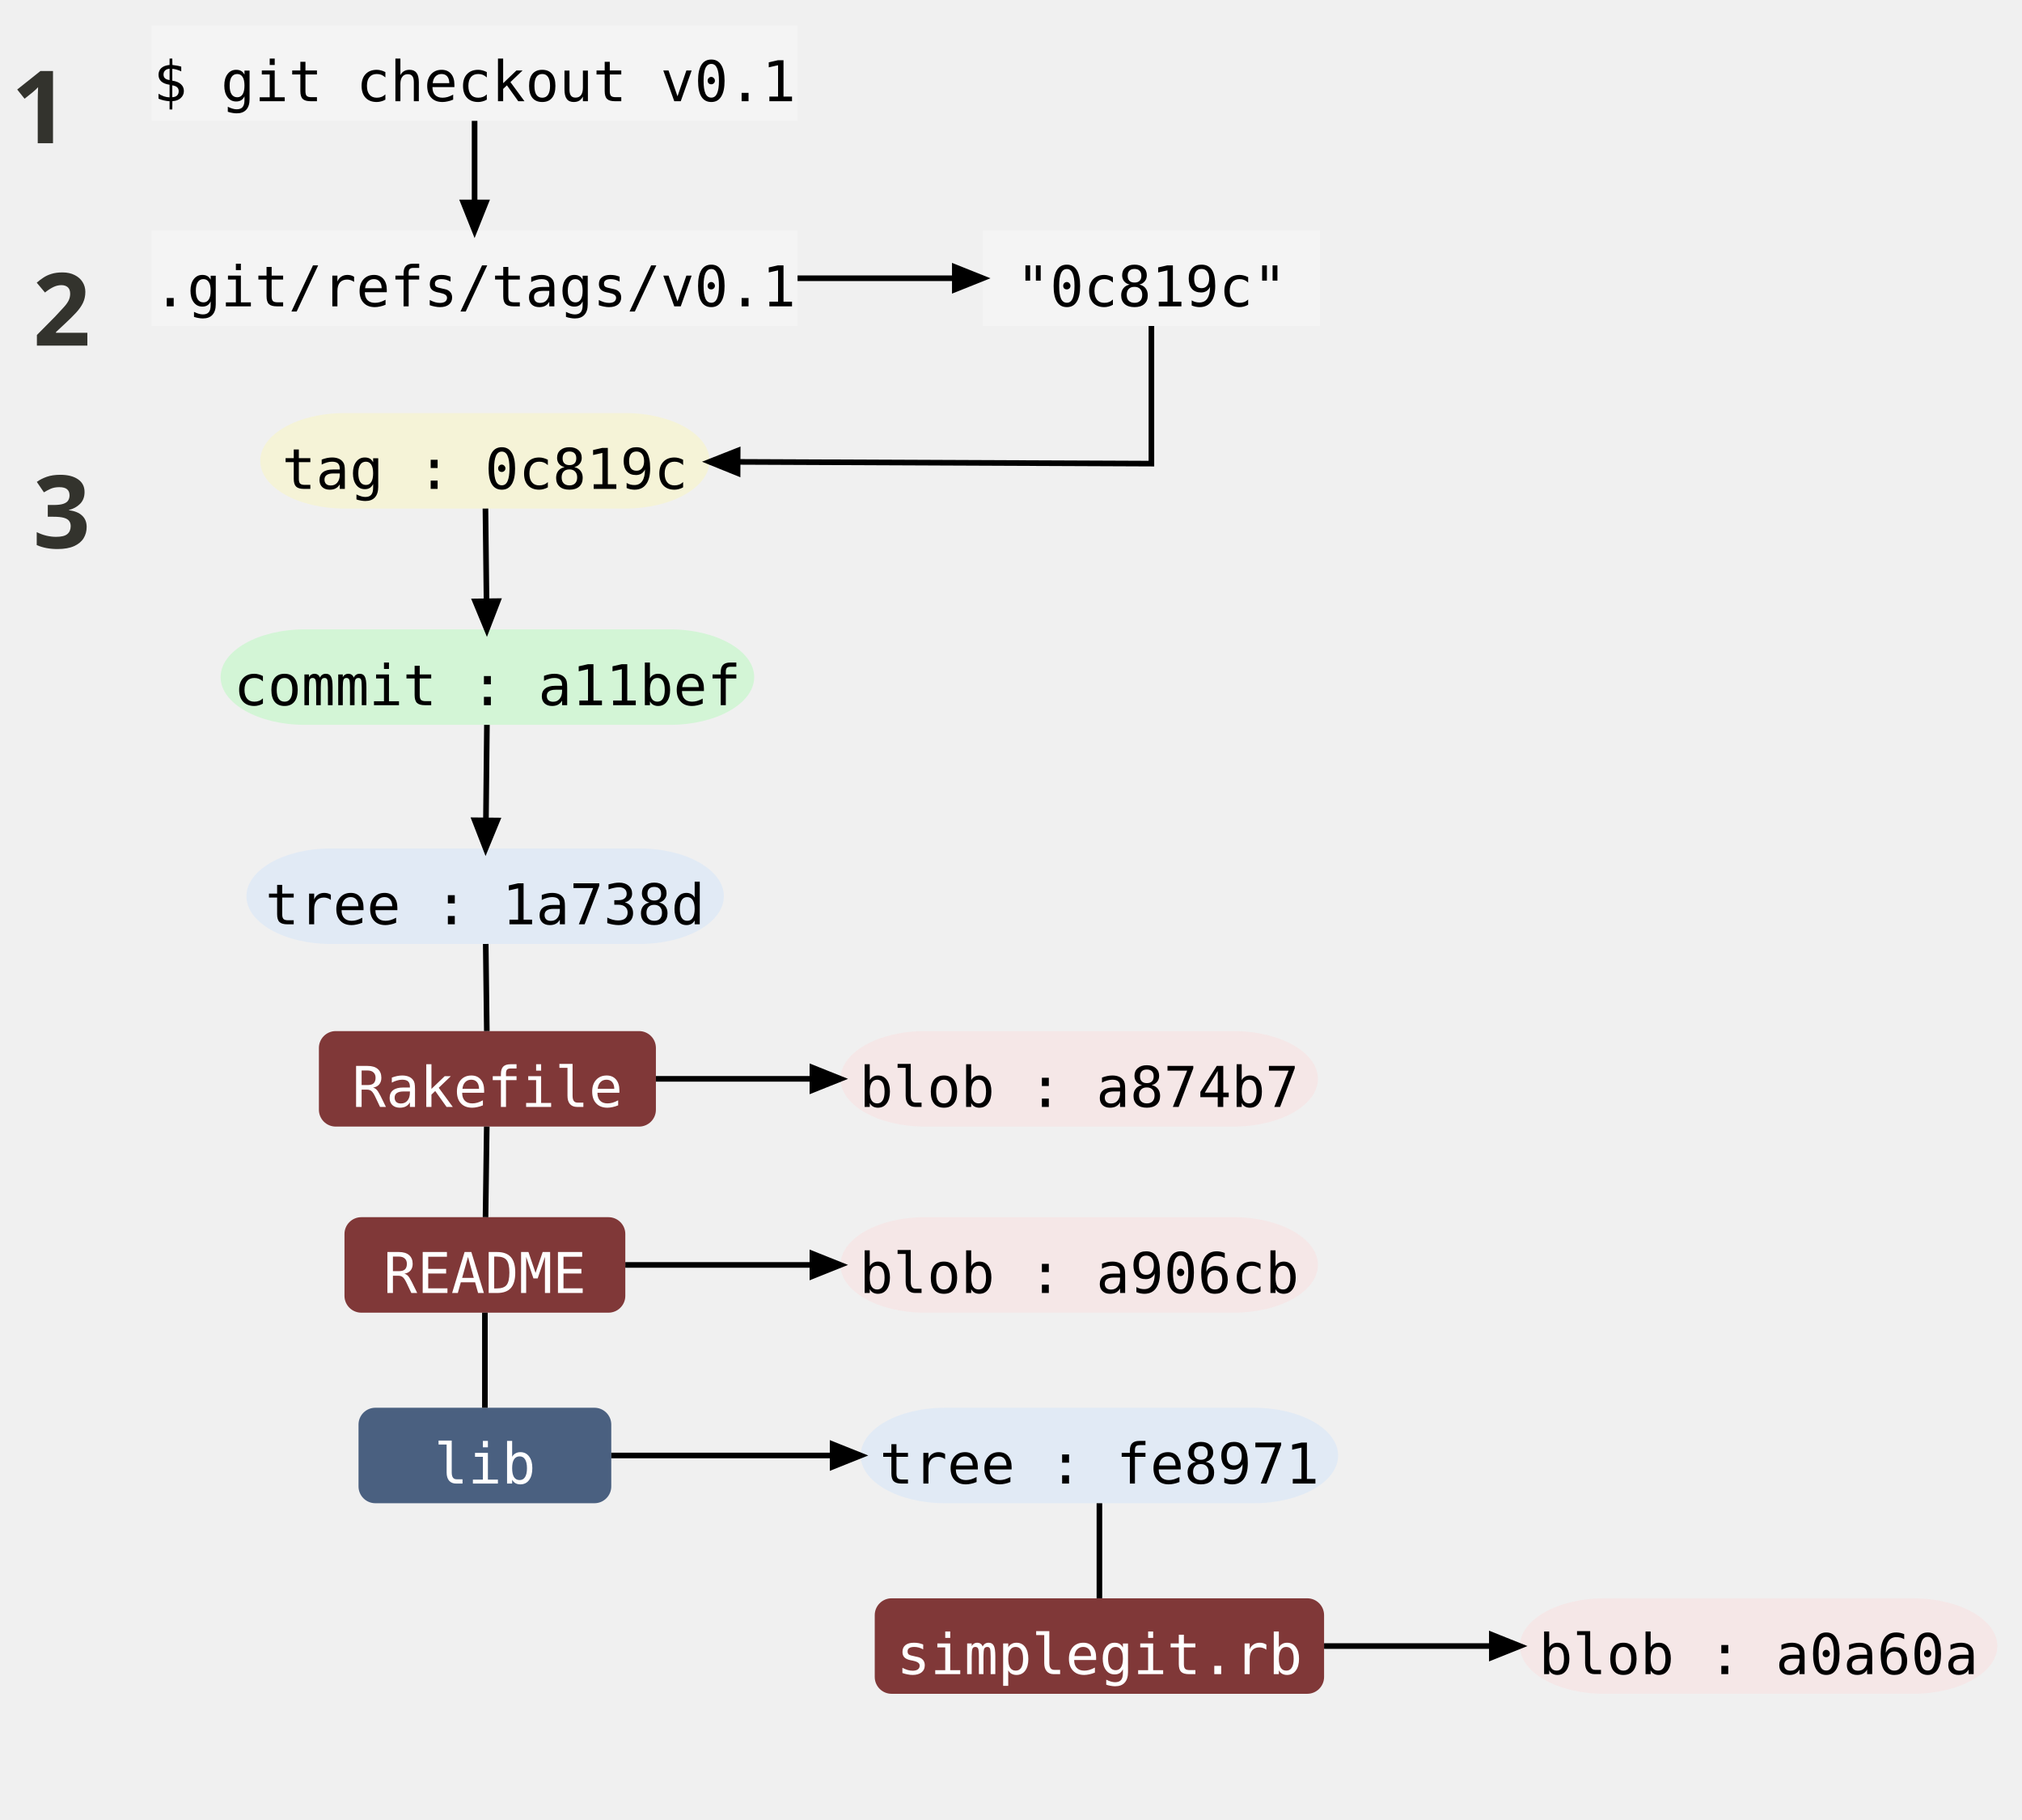
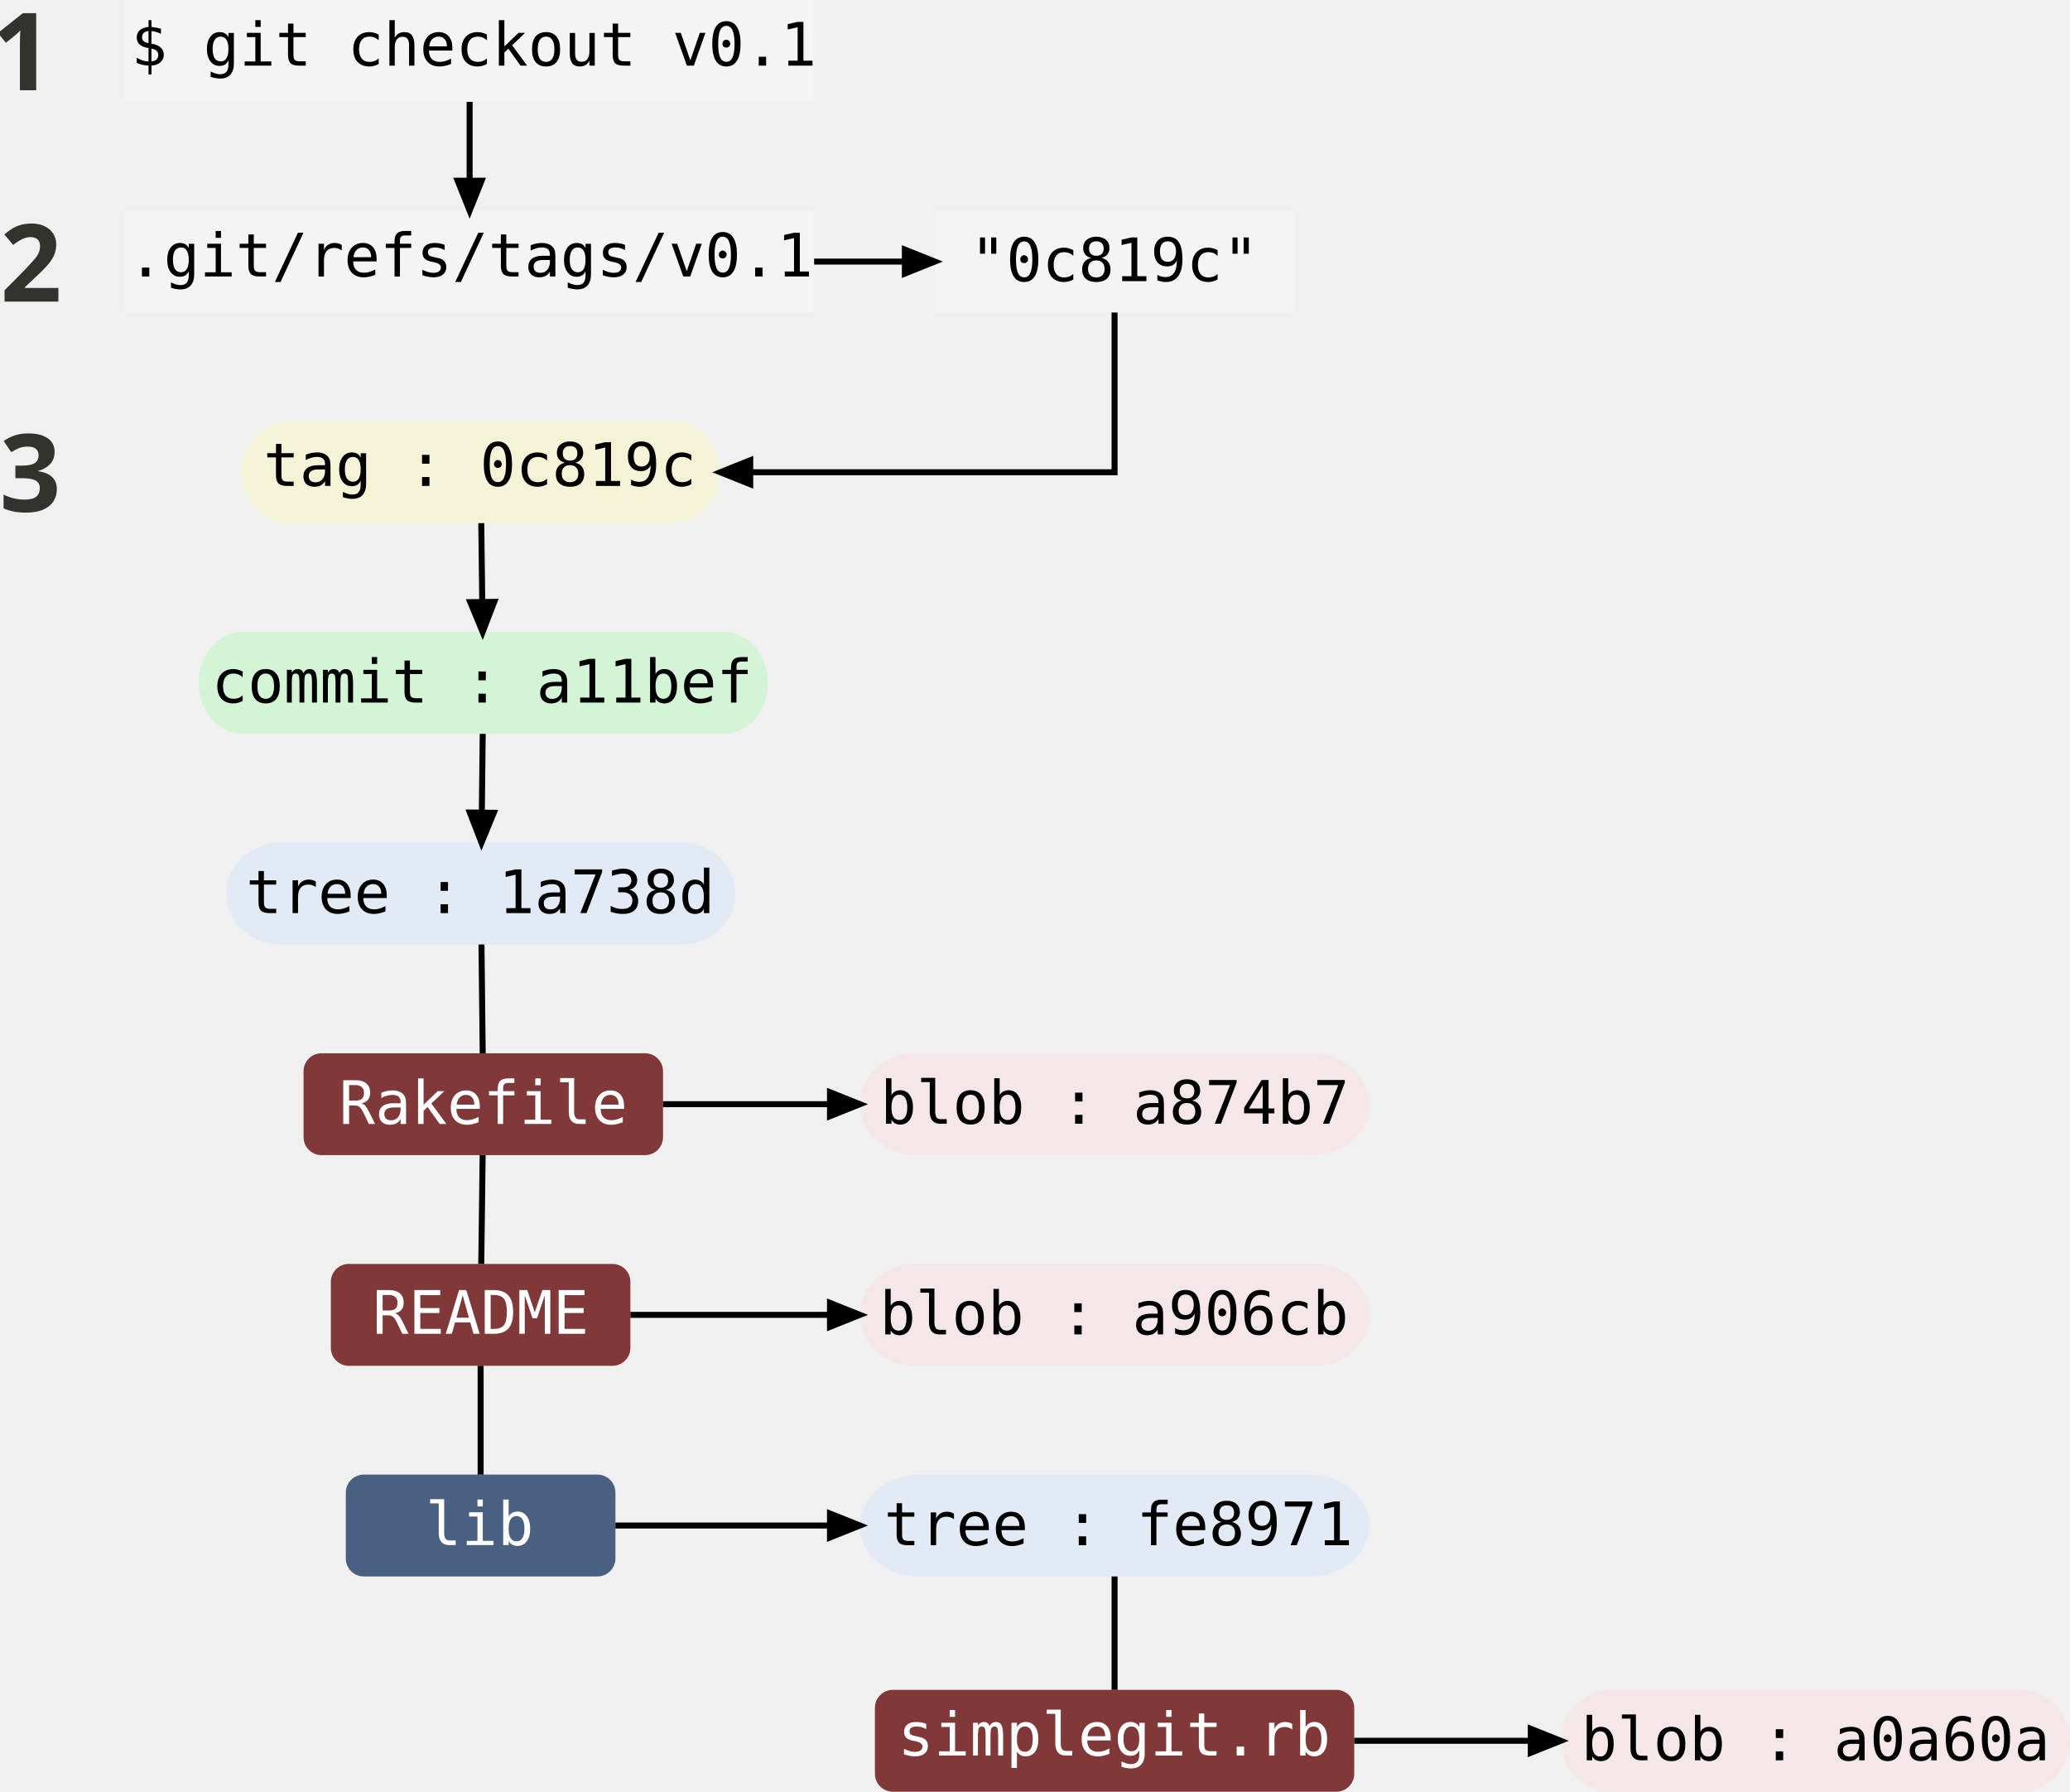
- <svg xmlns="http://www.w3.org/2000/svg" width="360.0" height="324.0">
-   <defs>
-     <marker orient="auto" refY="0.0" refX="0.0" id="Arrow1Lend_000000_1.000000px" style="overflow:visible;">
-       <path id="path_Arrow1Lend_000000_1.000000px" d="M -5,0.0 L -5,-2.0 L 0.0,0.0 L -5,2.0 z " style="fill:#000000;fill-rule:evenodd;stroke:#000000;stroke-width:1.0px;marker-start:none;" transform="scale(1)" />
+ <svg xmlns="http://www.w3.org/2000/svg" width="345.497" height="299.015" version="1.1" id="svg47328">
+   <defs id="defs47258">
+     <marker orient="auto" refY="0" refX="0" id="Arrow1Lend_000000_1.000000px" style="overflow:visible" viewBox="0 0 6.846 5.477" markerWidth="6.846" markerHeight="5.477" preserveAspectRatio="xMidYMid">
+       <path id="path_Arrow1Lend_000000_1.000000px" d="M -5,0 V -2 L 0,0 -5,2 Z" style="fill:#000000;fill-rule:evenodd;stroke:#000000;stroke-width:1px;marker-start:none" />
+     </marker>
+     <marker orient="auto" refY="0" refX="0" id="Arrow1Lend_000000_1.000000px-4" style="overflow:visible" viewBox="0 0 6.846 5.477" markerWidth="6.846" markerHeight="5.477" preserveAspectRatio="xMidYMid">
+       <path id="path_Arrow1Lend_000000_1.000000px-2" d="M -5,0 V -2 L 0,0 -5,2 Z" style="fill:#000000;fill-rule:evenodd;stroke:#000000;stroke-width:1px;marker-start:none" />
+     </marker>
+     <marker orient="auto" refY="0" refX="0" id="Arrow1Lend_000000_1.000000px-6" style="overflow:visible" viewBox="0 0 6.846 5.477" markerWidth="6.846" markerHeight="5.477" preserveAspectRatio="xMidYMid">
+       <path id="path_Arrow1Lend_000000_1.000000px-4" d="M -5,0 V -2 L 0,0 -5,2 Z" style="fill:#000000;fill-rule:evenodd;stroke:#000000;stroke-width:1px;marker-start:none" />
+     </marker>
+     <marker orient="auto" refY="0" refX="0" id="Arrow1Lend_000000_1.000000px-2" style="overflow:visible" viewBox="0 0 6.846 5.477" markerWidth="6.846" markerHeight="5.477" preserveAspectRatio="xMidYMid">
+       <path id="path_Arrow1Lend_000000_1.000000px-8" d="M -5,0 V -2 L 0,0 -5,2 Z" style="fill:#000000;fill-rule:evenodd;stroke:#000000;stroke-width:1px;marker-start:none" />
+     </marker>
+     <marker orient="auto" refY="0" refX="0" id="Arrow1Lend_000000_1.000000px-9" style="overflow:visible" viewBox="0 0 6.846 5.477" markerWidth="6.846" markerHeight="5.477" preserveAspectRatio="xMidYMid">
+       <path id="path_Arrow1Lend_000000_1.000000px-28" d="M -5,0 V -2 L 0,0 -5,2 Z" style="fill:#000000;fill-rule:evenodd;stroke:#000000;stroke-width:1px;marker-start:none" />
    </marker>
  </defs>
-   <g transform="translate(-1.99628,-1.47299)">
-     <g style="fill:#fff;stroke:#000000;stroke-width:1px">
-       <rect id="899" width="95.0" height="17.0" x="41.274" y="113.511" rx="15.0" ry="15.0" style="fill:#d3f5d6;stroke:none;stroke-width:3px" />
-       <text id="899_text" x="51.274" y="116.511" style="fill:#000000;stroke:#000000;stroke-width:0;font-family: Inconsolata;font-size:10px">
-         <tspan id="899_line1" text-anchor="middle" x="88.774" y="127.011" text-align="center" font-family="Inconsolata" font-size="10.0px" fill="#000000" stroke="#000000">commit : a11bef</tspan>
-       </text>
-       <rect id="900" width="80.0" height="17.0" x="48.328" y="75.008" rx="15.0" ry="15.0" style="fill:#f5f3d7;stroke:none;stroke-width:3px" />
-       <text id="900_text" x="58.328" y="78.008" style="fill:#000000;stroke:#000000;stroke-width:0;font-family: Inconsolata;font-size:10px">
-         <tspan id="900_line1" text-anchor="middle" x="88.328" y="88.508" text-align="center" font-family="Inconsolata" font-size="10.0px" fill="#000000" stroke="#000000">tag : 0c819c</tspan>
-       </text>
-       <rect id="901" width="85.0" height="17.0" x="45.874" y="152.519" rx="15.0" ry="15.0" style="fill:#e1eaf5;stroke:none;stroke-width:3px" />
-       <text id="901_text" x="55.874" y="155.519" style="fill:#000000;stroke:#000000;stroke-width:0;font-family: Inconsolata;font-size:10px">
-         <tspan id="901_line1" text-anchor="middle" x="88.374" y="166.019" text-align="center" font-family="Inconsolata" font-size="10.0px" fill="#000000" stroke="#000000">tree : 1a738d</tspan>
-       </text>
-       <rect id="902" width="85.0" height="17.0" x="155.237" y="252.082" rx="15.0" ry="15.0" style="fill:#e1eaf5;stroke:none;stroke-width:3px" />
-       <text id="902_text" x="165.237" y="255.082" style="fill:#000000;stroke:#000000;stroke-width:0;font-family: Inconsolata;font-size:10px">
-         <tspan id="902_line1" text-anchor="middle" x="197.737" y="265.582" text-align="center" font-family="Inconsolata" font-size="10.0px" fill="#000000" stroke="#000000">tree : fe8971</tspan>
-       </text>
-       <rect id="907" width="85.0" height="17.0" x="151.638" y="185.03" rx="15.0" ry="15.0" style="fill:#f5e7e7;stroke:none;stroke-width:3px" />
-       <text id="907_text" x="161.638" y="188.03" style="fill:#000000;stroke:#000000;stroke-width:0;font-family: Inconsolata;font-size:10px">
-         <tspan id="907_line1" text-anchor="middle" x="194.138" y="198.53" text-align="center" font-family="Inconsolata" font-size="10.0px" fill="#000000" stroke="#000000">blob : a874b7</tspan>
-       </text>
-       <rect id="904" width="85.0" height="17.0" x="151.638" y="218.158" rx="15.0" ry="15.0" style="fill:#f5e7e7;stroke:none;stroke-width:3px" />
-       <text id="904_text" x="161.638" y="221.158" style="fill:#000000;stroke:#000000;stroke-width:0;font-family: Inconsolata;font-size:10px">
-         <tspan id="904_line1" text-anchor="middle" x="194.138" y="231.658" text-align="center" font-family="Inconsolata" font-size="10.0px" fill="#000000" stroke="#000000">blob : a906cb</tspan>
-       </text>
-       <rect id="905" width="85.0" height="17.0" x="272.606" y="286.007" rx="15.0" ry="15.0" style="fill:#f5e7e7;stroke:none;stroke-width:3px" />
-       <text id="905_text" x="282.606" y="289.007" style="fill:#000000;stroke:#000000;stroke-width:0;font-family: Inconsolata;font-size:10px">
-         <tspan id="905_line1" text-anchor="middle" x="315.106" y="299.507" text-align="center" font-family="Inconsolata" font-size="10.0px" fill="#000000" stroke="#000000">blob : a0a60a</tspan>
-       </text>
-       <path id="911" style="stroke:#000000;marker-end:url(#Arrow1Lend_000000_1.000000px);marker-start:none;fill:none" d="M 88.687,130.511 L 88.461,152.519" />
-       <path id="912" style="stroke:#000000;marker-end:url(#Arrow1Lend_000000_1.000000px);marker-start:none;fill:none" d="M 88.426,92.008 L 88.675,113.511" />
-       <rect id="2036" width="50.0" height="17.0" x="63.328" y="218.158" rx="3.0" ry="3.0" style="fill:#803838;stroke:none" />
-       <text id="2036_text" x="73.328" y="221.158" style="fill:#None;stroke:#None;stroke-width:0;font-family: Inconsolata;font-size:10px">
-         <tspan id="2036_line1" text-anchor="middle" x="88.328" y="231.658" text-align="center" font-family="Inconsolata" font-size="10.0px" fill="#ffffff" stroke="#ffffff">README</tspan>
-       </text>
-       <rect id="914" width="60.0" height="17.0" x="58.774" y="185.03" rx="3.0" ry="3.0" style="fill:#803838;stroke:none" />
-       <text id="914_text" x="68.774" y="188.03" style="fill:#None;stroke:#None;stroke-width:0;font-family: Inconsolata;font-size:10px">
-         <tspan id="914_line1" text-anchor="middle" x="88.774" y="198.53" text-align="center" font-family="Inconsolata" font-size="10.0px" fill="#ffffff" stroke="#ffffff">Rakefile</tspan>
-       </text>
-       <rect id="2037" width="45.0" height="17.0" x="65.828" y="252.082" rx="3.0" ry="3.0" style="fill:#4a6080;stroke:none" />
-       <text id="2037_text" x="75.828" y="255.082" style="fill:#None;stroke:#None;stroke-width:0;font-family: Inconsolata;font-size:10px">
-         <tspan id="2037_line1" text-anchor="middle" x="88.328" y="265.582" text-align="center" font-family="Inconsolata" font-size="10.0px" fill="#ffffff" stroke="#ffffff">lib  </tspan>
-       </text>
-       <rect id="2047" width="80.0" height="17.0" x="157.737" y="286.007" rx="3.0" ry="3.0" style="fill:#803838;stroke:none" />
-       <text id="2047_text" x="167.737" y="289.007" style="fill:#None;stroke:#None;stroke-width:0;font-family: Inconsolata;font-size:10px">
-         <tspan id="2047_line1" text-anchor="middle" x="197.737" y="299.507" text-align="center" font-family="Inconsolata" font-size="10.0px" fill="#ffffff" stroke="#ffffff">simplegit.rb</tspan>
-       </text>
-       <rect id="917" width="115.0" height="17.0" x="28.993" y="5.992" style="fill:#f4f4f4;stroke:none" />
-       <text id="917_text" x="38.993" y="8.992" style="fill:#000000;stroke:#000000;stroke-width:0;font-family: Inconsolata;font-size:10px">
-         <tspan id="917_line1" text-anchor="middle" x="86.493" y="19.492" text-align="center" font-family="Inconsolata" font-size="10.0px" fill="#000000" stroke="#000000">$ git checkout v0.1</tspan>
-       </text>
-       <rect id="918" width="115.0" height="17.0" x="28.993" y="42.508" style="fill:#f4f4f4;stroke:none" />
-       <text id="918_text" x="38.993" y="45.508" style="fill:#000000;stroke:#000000;stroke-width:0;font-family: Inconsolata;font-size:10px">
-         <tspan id="918_line1" text-anchor="middle" x="86.493" y="56.008" text-align="center" font-family="Inconsolata" font-size="10.0px" fill="#000000" stroke="#000000">.git/refs/tags/v0.1</tspan>
-       </text>
-       <rect id="919" width="60.0" height="17.0" x="176.993" y="42.508" style="fill:#f4f4f4;stroke:none" />
-       <text id="919_text" x="186.993" y="45.508" style="fill:#000000;stroke:#000000;stroke-width:0;font-family: Inconsolata;font-size:10px">
-         <tspan id="919_line1" text-anchor="middle" x="206.993" y="56.008" text-align="center" font-family="Inconsolata" font-size="10.0px" fill="#000000" stroke="#000000">"0c819c"</tspan>
-       </text>
-       <path id="923" style="stroke:#000000;marker-end:url(#Arrow1Lend_000000_1.000000px);marker-start:none;fill:none" d="M 86.493,22.992 L 86.493,42.508" />
-       <path id="924" style="stroke:#000000;marker-end:url(#Arrow1Lend_000000_1.000000px);marker-start:none;fill:none" d="M 143.993,51.008 L 176.993,51.008" />
-       <path id="927" style="stroke:#000000;marker-end:url(#Arrow1Lend_000000_1.000000px);marker-start:none;fill:none" d="M 206.993,59.508 L 206.993,84.008  L 128.326,83.676" />
-       <rect id="2026" width="18.0" height="33.0" x="3.996" y="1.473" style="fill:none;stroke:none" />
-       <text id="2026_text" x="3.996" y="1.473" style="fill:#33332d;stroke:#33332d;stroke-width:0;font-family: BryantPro-Bold;font-size:18px">
-         <tspan id="2026_line1" x="3.996" y="26.973" text-align="left" font-family="BryantPro-Regular" font-weight="bold" font-size="18.0px" fill="#33332d" stroke="#33332d">1</tspan>
-       </text>
-       <rect id="2029" width="22.0" height="33.0" x="1.996" y="37.5" style="fill:none;stroke:none" />
-       <text id="2029_text" x="1.996" y="37.5" style="fill:#33332d;stroke:#33332d;stroke-width:0;font-family: BryantPro-Bold;font-size:18px">
-         <tspan id="2029_line1" text-anchor="middle" x="12.996" y="63" text-align="center" font-family="BryantPro-Regular" font-weight="bold" font-size="18.0px" fill="#33332d" stroke="#33332d">2</tspan>
-       </text>
-       <rect id="2032" width="22.0" height="33.0" x="1.996" y="73.527" style="fill:none;stroke:none" />
-       <text id="2032_text" x="1.996" y="73.527" style="fill:#33332d;stroke:#33332d;stroke-width:0;font-family: BryantPro-Bold;font-size:18px">
-         <tspan id="2032_line1" text-anchor="middle" x="12.996" y="99.027" text-align="center" font-family="BryantPro-Regular" font-weight="bold" font-size="18.0px" fill="#33332d" stroke="#33332d">3</tspan>
-       </text>
-       <path id="2038" style="stroke:#000000;marker-end:none;marker-start:none;fill:none" d="M 88.478,169.519 L 88.669,185.03" />
-       <path id="2040" style="stroke:#000000;marker-end:url(#Arrow1Lend_000000_1.000000px);marker-start:none;fill:none" d="M 118.774,193.53 L 151.638,193.53" />
-       <path id="2041" style="stroke:#000000;marker-end:none;marker-start:none;fill:none" d="M 88.659,202.03 L 88.442,218.158" />
-       <path id="2042" style="stroke:#000000;marker-end:url(#Arrow1Lend_000000_1.000000px);marker-start:none;fill:none" d="M 113.328,226.658 L 151.638,226.658" />
-       <path id="2044" style="stroke:#000000;marker-end:none;marker-start:none;fill:none" d="M 88.328,235.158 L 88.328,252.082" />
-       <path id="2045" style="stroke:#000000;marker-end:url(#Arrow1Lend_000000_1.000000px);marker-start:none;fill:none" d="M 110.828,260.582 L 155.237,260.582" />
-       <path id="2048" style="stroke:#000000;marker-end:none;marker-start:none;fill:none" d="M 197.737,269.082 L 197.737,286.007" />
-       <path id="2049" style="stroke:#000000;marker-end:url(#Arrow1Lend_000000_1.000000px);marker-start:none;fill:none" d="M 237.737,294.507 L 272.606,294.507" />
-     </g>
+   <g id="g_commit" transform="translate(-6.112305,-6.570962)">
+     <rect id="899" width="95" height="17" x="39.278" y="112.038" rx="7.33" ry="8.5" style="fill:#d3f5d6;stroke:none;stroke-width:3px" />
+     <text id="899_text" x="49.083" y="113.323" style="font-size:10px;font-family:Inconsolata;fill:#000000;stroke:#000000;stroke-width:0">
+       <tspan id="899_line1" text-anchor="middle" x="86.583" y="123.823" text-align="center" font-family="Inconsolata" font-size="10px" fill="#000000" stroke="#000000">commit : a11bef</tspan>
+     </text>
  </g>
+   <g id="g_tag" transform="translate(-6.112305,-3.223241)">
+     <rect id="900" width="80" height="17" x="46.331" y="73.535" rx="7.951" ry="8.5" style="fill:#f5f3d7;stroke:none;stroke-width:3px" />
+     <text id="900_text" x="56.206" y="73.82" style="font-size:10px;font-family:Inconsolata;fill:#000000;stroke:#000000;stroke-width:0">
+       <tspan id="900_line1" text-anchor="middle" x="86.206" y="84.32" text-align="center" font-family="Inconsolata" font-size="10px" fill="#000000" stroke="#000000">tag : 0c819c</tspan>
+     </text>
+   </g>
+   <g id="g_tree_1" transform="translate(-6.112305,-10.42327)">
+     <rect id="901" width="85" height="17" x="43.878" y="151.046" rx="9.04" ry="8.5" style="fill:#e1eaf5;stroke:none;stroke-width:3px" />
+     <text id="901_text" x="53.797" y="152.311" style="font-size:10px;font-family:Inconsolata;fill:#000000;stroke:#000000;stroke-width:0">
+       <tspan id="901_line1" text-anchor="middle" x="86.297" y="162.811" text-align="center" font-family="Inconsolata" font-size="10px" fill="#000000" stroke="#000000">tree : 1a738d</tspan>
+     </text>
+   </g>
+   <g id="g_tree_2" transform="translate(-9.711304,-4.51923)">
+     <rect id="902" width="85" height="17" x="153.241" y="250.609" rx="9.869" ry="8.5" style="fill:#e1eaf5;stroke:none;stroke-width:3px" />
+     <text id="902_text" x="163.901" y="251.899" style="font-size:10px;font-family:Inconsolata;fill:#000000;stroke:#000000;stroke-width:0">
+       <tspan id="902_line1" text-anchor="middle" x="196.401" y="262.399" text-align="center" font-family="Inconsolata" font-size="10px" fill="#000000" stroke="#000000">tree : fe8971</tspan>
+     </text>
+   </g>
+   <g id="g_blob_1" transform="translate(-6.112305,-7.778593)">
+     <rect id="907" width="85" height="17" x="149.642" y="183.557" rx="9.399" ry="8.5" style="fill:#f5e7e7;stroke:none;stroke-width:3px" />
+     <text id="907_text" x="159.692" y="184.817" style="font-size:10px;font-family:Inconsolata;fill:#000000;stroke:#000000;stroke-width:0">
+       <tspan id="907_line1" text-anchor="middle" x="192.192" y="195.317" text-align="center" font-family="Inconsolata" font-size="10px" fill="#000000" stroke="#000000">blob : a874b7</tspan>
+     </text>
+   </g>
+   <g id="g_blob_2" transform="translate(-6.112305,-5.750917)">
+     <rect id="904" width="85" height="17" x="149.642" y="216.685" rx="8.948" ry="8.5" style="fill:#f5e7e7;stroke:none;stroke-width:3px" />
+     <text id="904_text" x="159.562" y="217.945" style="font-size:10px;font-family:Inconsolata;fill:#000000;stroke:#000000;stroke-width:0">
+       <tspan id="904_line1" text-anchor="middle" x="192.062" y="228.445" text-align="center" font-family="Inconsolata" font-size="10px" fill="#000000" stroke="#000000">blob : a906cb</tspan>
+     </text>
+   </g>
+   <g id="g_blob_3" transform="translate(-10.1123,-2.51923)">
+     <rect id="905" width="85" height="17" x="270.61" y="284.534" rx="8.39" ry="8.5" style="fill:#f5e7e7;stroke:none;stroke-width:3px" />
+     <text id="905_text" x="280.645" y="285.794" style="font-size:10px;font-family:Inconsolata;fill:#000000;stroke:#000000;stroke-width:0">
+       <tspan id="905_line1" text-anchor="middle" x="313.145" y="296.294" text-align="center" font-family="Inconsolata" font-size="10px" fill="#000000" stroke="#000000">blob : a0a60a</tspan>
+     </text>
+   </g>
+   <g id="g_readme" transform="translate(-6.112305,-5.750917)">
+     <rect id="2036" width="50" height="17" x="61.331" y="216.685" rx="3" ry="3" style="fill:#803838;stroke:none;stroke-width:1px" />
+     <text id="2036_text" x="71.351" y="217.85" style="font-size:10px;font-family:Inconsolata;fill:#ffffff;stroke:#000000;stroke-width:0">
+       <tspan id="2036_line1" text-anchor="middle" x="86.351" y="228.35" text-align="center" font-family="Inconsolata" font-size="10px" fill="#ffffff" stroke="#ffffff">README</tspan>
+     </text>
+   </g>
+   <g id="g_rakefile" transform="translate(-6.112305,-7.778593)">
+     <rect id="914" width="60" height="17" x="56.778" y="183.557" rx="3" ry="3" style="fill:#803838;stroke:none;stroke-width:1px" />
+     <text id="914_text" x="66.779" y="184.847" style="font-size:10px;font-family:Inconsolata;fill:#ffffff;stroke:#000000;stroke-width:0">
+       <tspan id="914_line1" text-anchor="middle" x="86.779" y="195.347" text-align="center" font-family="Inconsolata" font-size="10px" fill="#ffffff" stroke="#ffffff">Rakefile</tspan>
+     </text>
+   </g>
+   <g id="g_lib" transform="translate(-6.112305,-4.51923)">
+     <rect id="2037" width="45" height="17" x="63.831" y="250.609" rx="3" ry="3" style="fill:#4a6080;stroke:none;stroke-width:1px" />
+     <text id="2037_text" x="73.656" y="251.874" style="font-size:10px;font-family:Inconsolata;fill:#ffffff;stroke:#000000;stroke-width:0">
+       <tspan id="2037_line1" text-anchor="middle" x="86.156" y="262.374" text-align="center" font-family="Inconsolata" font-size="10px" fill="#ffffff" stroke="#ffffff">lib</tspan>
+     </text>
+   </g>
+   <g id="g_simplegit" transform="translate(-6.112305,-2.51923)">
+     <rect id="2047" width="80" height="17" x="152.142" y="284.534" rx="3" ry="3" style="fill:#803838;stroke:none;stroke-width:1px" />
+     <text id="2047_text" x="162.077" y="284.994" style="font-size:10px;font-family:Inconsolata;fill:#ffffff;stroke:#000000;stroke-width:0">
+       <tspan id="2047_line1" text-anchor="middle" x="192.077" y="295.494" text-align="center" font-family="Inconsolata" font-size="10px" fill="#ffffff" stroke="#ffffff">simplegit.rb</tspan>
+     </text>
+   </g>
+   <g id="g_git_co" transform="translate(-6.112305,-4.51923)">
+     <rect id="917" width="115" height="17" x="26.996" y="4.519" style="fill:#f4f4f4;stroke:none;stroke-width:1px" />
+     <text id="917_text" x="37.706" y="4.974" style="font-size:10px;font-family:Inconsolata;fill:#000000;stroke:#000000;stroke-width:0">
+       <tspan id="917_line1" text-anchor="middle" x="85.206" y="15.474" text-align="center" font-family="Inconsolata" font-size="10px" fill="#000000" stroke="#000000">$ git checkout v0.1</tspan>
+     </text>
+   </g>
+   <g id="g_git_refs_tags" transform="translate(-6.112305,-5.878928)">
+     <rect id="918" width="115" height="17" x="26.996" y="41.035" style="fill:#f4f4f4;stroke:none;stroke-width:1px" />
+     <text id="918_text" x="37.106" y="41.52" style="font-size:10px;font-family:Inconsolata;fill:#000000;stroke:#000000;stroke-width:0">
+       <tspan id="918_line1" text-anchor="middle" x="84.606" y="52.02" text-align="center" font-family="Inconsolata" font-size="10px" fill="#000000" stroke="#000000">.git/refs/tags/v0.1</tspan>
+     </text>
+   </g>
+   <g id="g_sha" transform="translate(-18.9673,-5.878928)">
+     <rect id="919" width="60" height="17" x="174.997" y="41.035" style="fill:#f4f4f4;stroke:none;stroke-width:1px" />
+     <text id="919_text" x="184.962" y="42.305" style="font-size:10px;font-family:Inconsolata;fill:#000000;stroke:#000000;stroke-width:0">
+       <tspan id="919_line1" text-anchor="middle" x="204.962" y="52.805" text-align="center" font-family="Inconsolata" font-size="10px" fill="#000000" stroke="#000000">"0c819c"</tspan>
+     </text>
+   </g>
+   <text id="t_3" x="-5.942" y="59.864" style="font-size:18px;font-family:BryantPro-Bold;fill:#33332d;stroke:#33332d;stroke-width:0">
+     <tspan id="2032_line1" text-anchor="middle" x="5.058" y="85.364" text-align="center" font-family="BryantPro-Regular" font-weight="bold" font-size="18px" fill="#33332d" stroke="#33332d">3</tspan>
+   </text>
+   <text id="t_2" x="-5.81" y="24.835" style="font-size:18px;font-family:BryantPro-Bold;fill:#33332d;stroke:#33332d;stroke-width:0">
+     <tspan id="2029_line1" text-anchor="middle" x="5.19" y="50.335" text-align="center" font-family="BryantPro-Regular" font-weight="bold" font-size="18px" fill="#33332d" stroke="#33332d">2</tspan>
+   </text>
+   <text id="t_1" x="-1.397" y="-10.439" style="font-size:18px;font-family:BryantPro-Bold;fill:#33332d;stroke:#33332d;stroke-width:0">
+     <tspan id="2026_line1" x="-1.397" y="15.061" text-align="left" font-family="BryantPro-Regular" font-weight="bold" font-size="18px" fill="#33332d" stroke="#33332d">1</tspan>
+   </text>
+   <path style="fill:none;fill-rule:evenodd;stroke:#000000;stroke-width:1px;stroke-linecap:butt;stroke-linejoin:miter;stroke-opacity:1" d="m 186.029,263.09 0,18.925" id="c_4" />
+   <path style="fill:none;fill-rule:evenodd;stroke:#000000;stroke-width:1px;stroke-linecap:butt;stroke-linejoin:miter;stroke-opacity:1" d="m 80.219,227.934 v 18.156" id="c_3" />
+   <path style="fill:none;fill-rule:evenodd;stroke:#000000;stroke-width:1px;stroke-linecap:butt;stroke-linejoin:miter;stroke-opacity:1" d="M 80.557,192.778 80.327,210.934" id="c_2" />
+   <path style="fill:none;fill-rule:evenodd;stroke:#000000;stroke-width:1px;stroke-linecap:butt;stroke-linejoin:miter;stroke-opacity:1" d="M 80.569,175.778 80.362,157.623" id="c_1" />
+   <path style="display:inline;fill:none;fill-rule:evenodd;stroke:#000000;stroke-width:1px;stroke-linecap:butt;stroke-linejoin:miter;stroke-opacity:1;marker-end:url(#Arrow1Lend_000000_1.000000px-9)" d="m 226.029,290.515 h 34.468" id="a_9" />
+   <path style="display:inline;fill:none;fill-rule:evenodd;stroke:#000000;stroke-width:1px;stroke-linecap:butt;stroke-linejoin:miter;stroke-opacity:1;marker-end:url(#Arrow1Lend_000000_1.000000px-2)" d="m 102.719,254.59 40.81,0" id="a_8" />
+   <path style="display:inline;fill:none;fill-rule:evenodd;stroke:#000000;stroke-width:1px;stroke-linecap:butt;stroke-linejoin:miter;stroke-opacity:1;marker-end:url(#Arrow1Lend_000000_1.000000px-6)" d="m 105.219,219.434 h 38.31" id="a_7" />
+   <path style="display:inline;fill:none;fill-rule:evenodd;stroke:#000000;stroke-width:1px;stroke-linecap:butt;stroke-linejoin:miter;stroke-opacity:1;marker-end:url(#Arrow1Lend_000000_1.000000px-4)" d="m 110.665,184.278 h 32.864" id="a_6" />
+   <path style="display:inline;fill:none;fill-rule:evenodd;stroke:#000000;stroke-width:1px;stroke-linecap:butt;stroke-linejoin:miter;stroke-opacity:1;marker-end:url(#Arrow1Lend_000000_1.000000px)" d="m 80.569,122.467 -0.207,18.156" id="a_5" />
+   <path style="display:inline;fill:none;fill-rule:evenodd;stroke:#000000;stroke-width:1px;stroke-linecap:butt;stroke-linejoin:miter;stroke-opacity:1;marker-end:url(#Arrow1Lend_000000_1.000000px)" d="m 80.327,87.311 0.23,18.156" id="a_4" />
+   <path style="display:inline;fill:none;fill-rule:evenodd;stroke:#000000;stroke-width:1px;stroke-linecap:butt;stroke-linejoin:miter;stroke-opacity:1;marker-end:url(#Arrow1Lend_000000_1.000000px)" d="M 186.029,52.156 V 78.811 H 120.219" id="a_3" />
+   <path style="display:inline;fill:none;fill-rule:evenodd;stroke:#000000;stroke-width:1px;stroke-linecap:butt;stroke-linejoin:miter;stroke-opacity:1;marker-end:url(#Arrow1Lend_000000_1.000000px)" d="m 135.884,43.656 h 20.145" id="a_2" />
+   <path style="display:inline;fill:none;fill-rule:evenodd;stroke:#000000;stroke-width:1px;stroke-linecap:butt;stroke-linejoin:miter;stroke-opacity:1;marker-end:url(#Arrow1Lend_000000_1.000000px)" d="M 78.384,17 V 35.156" id="a_1" />
</svg>
